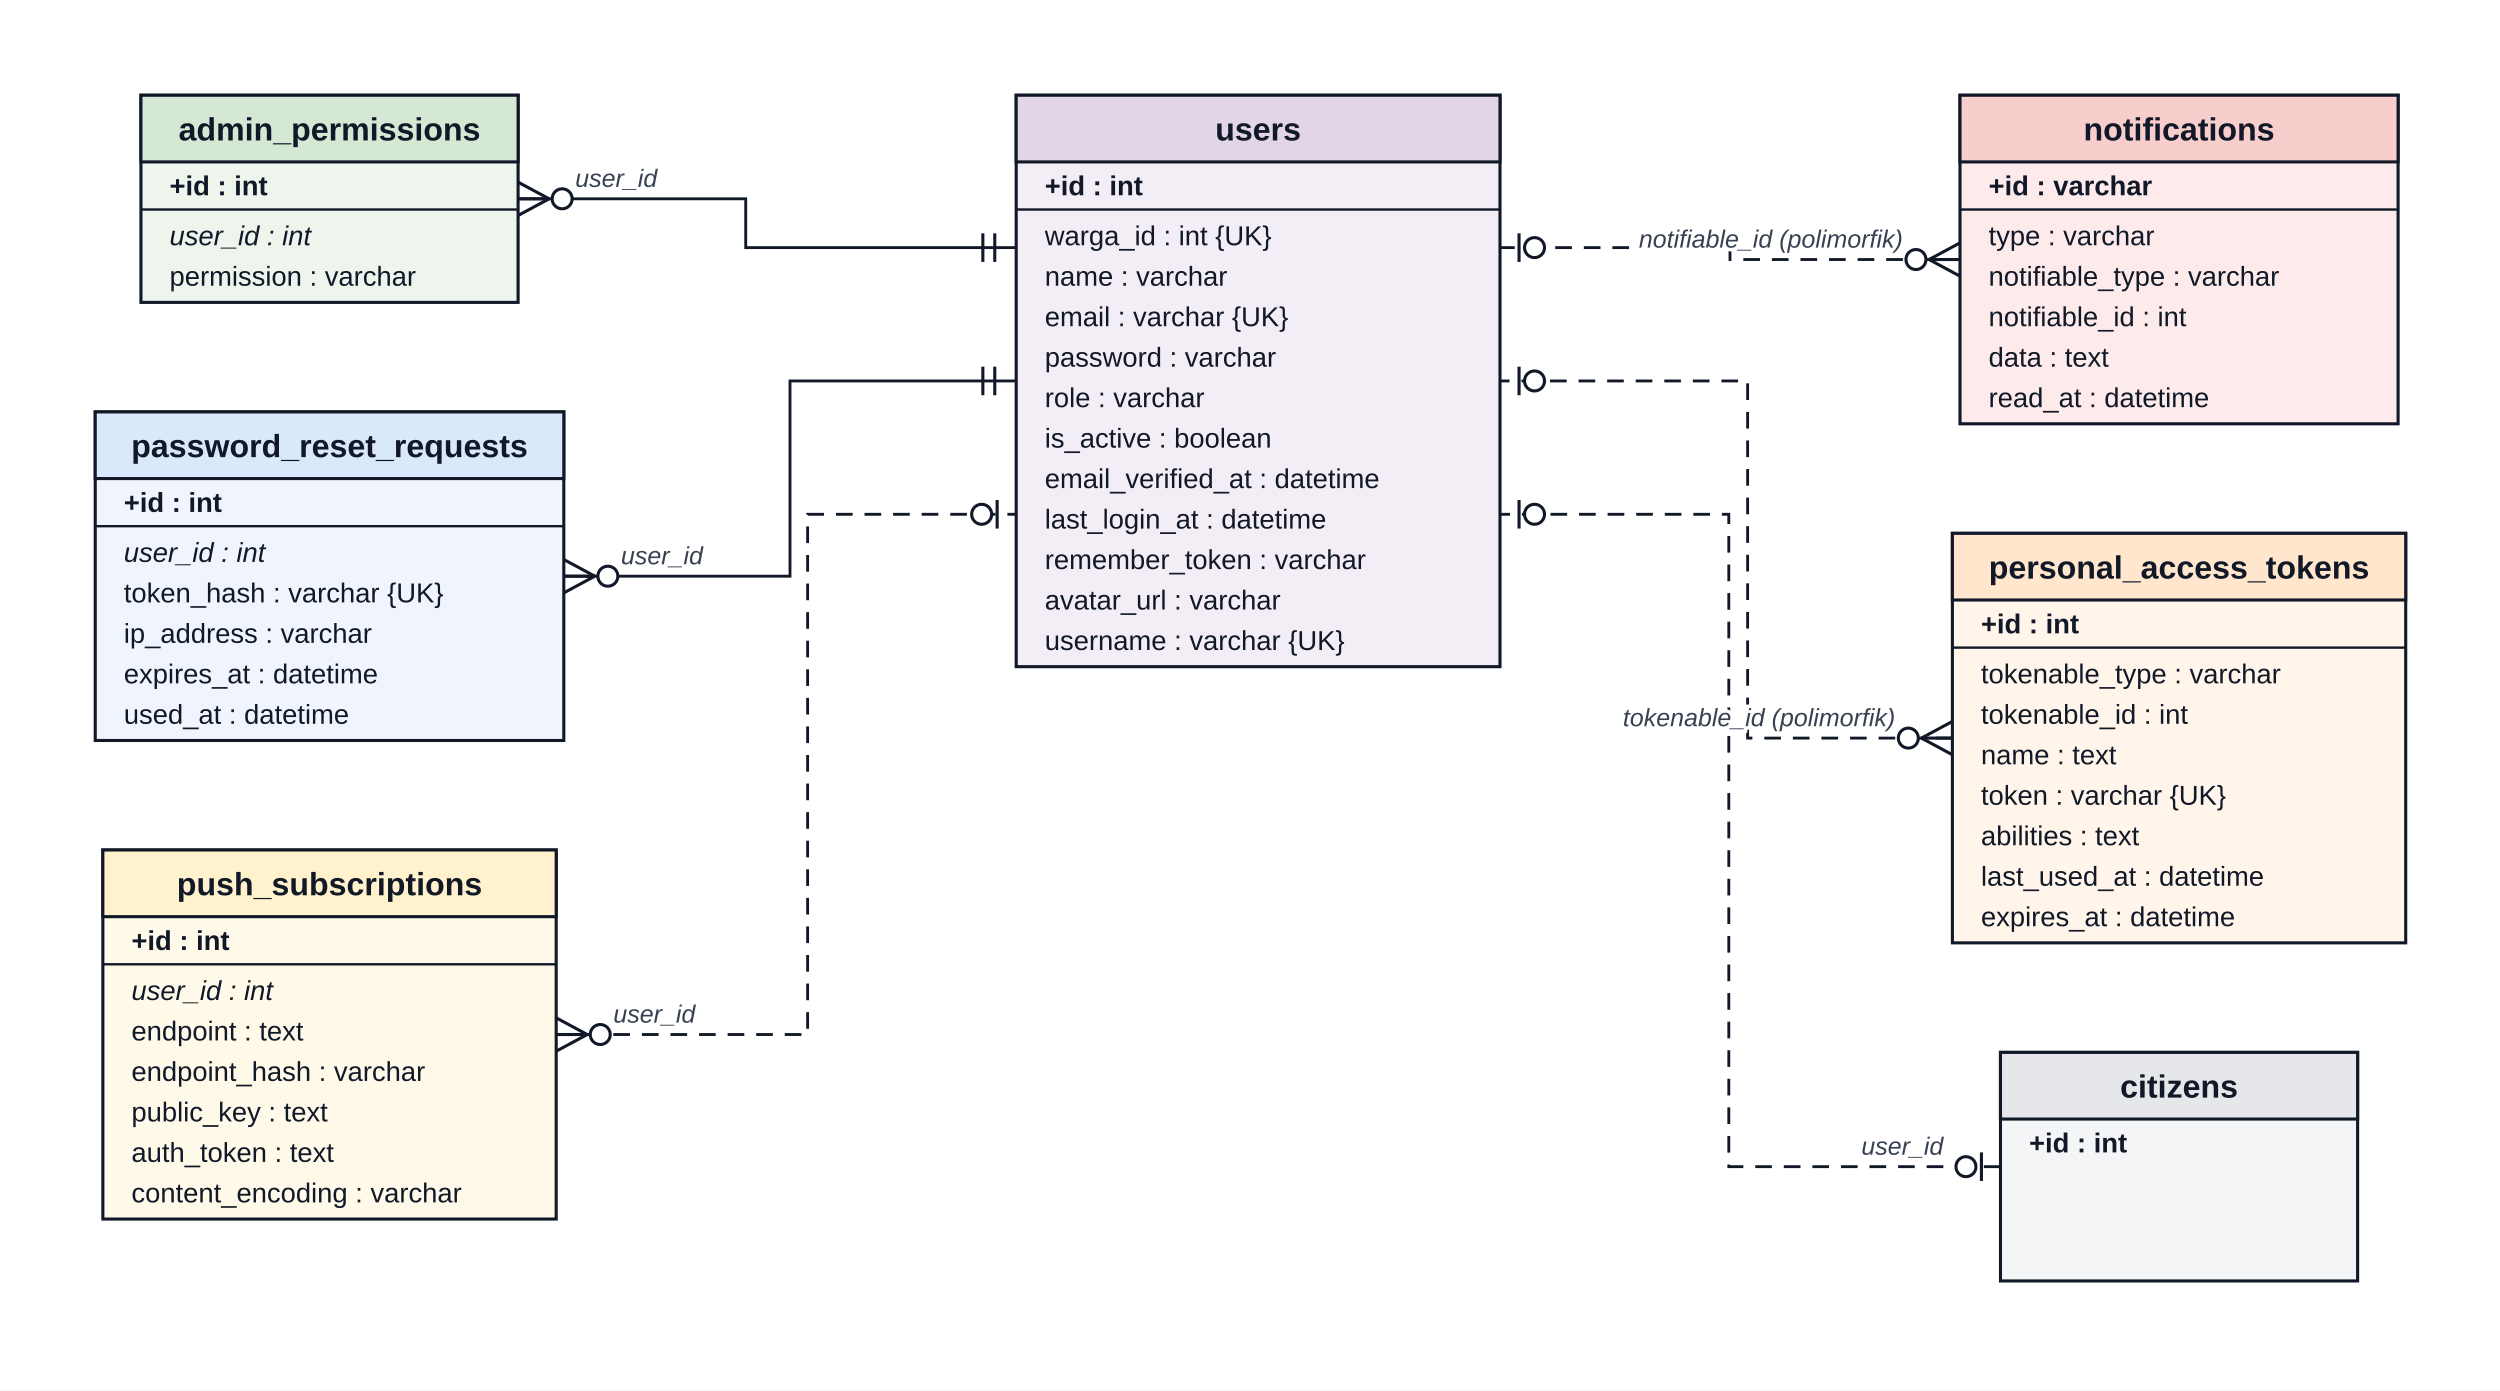
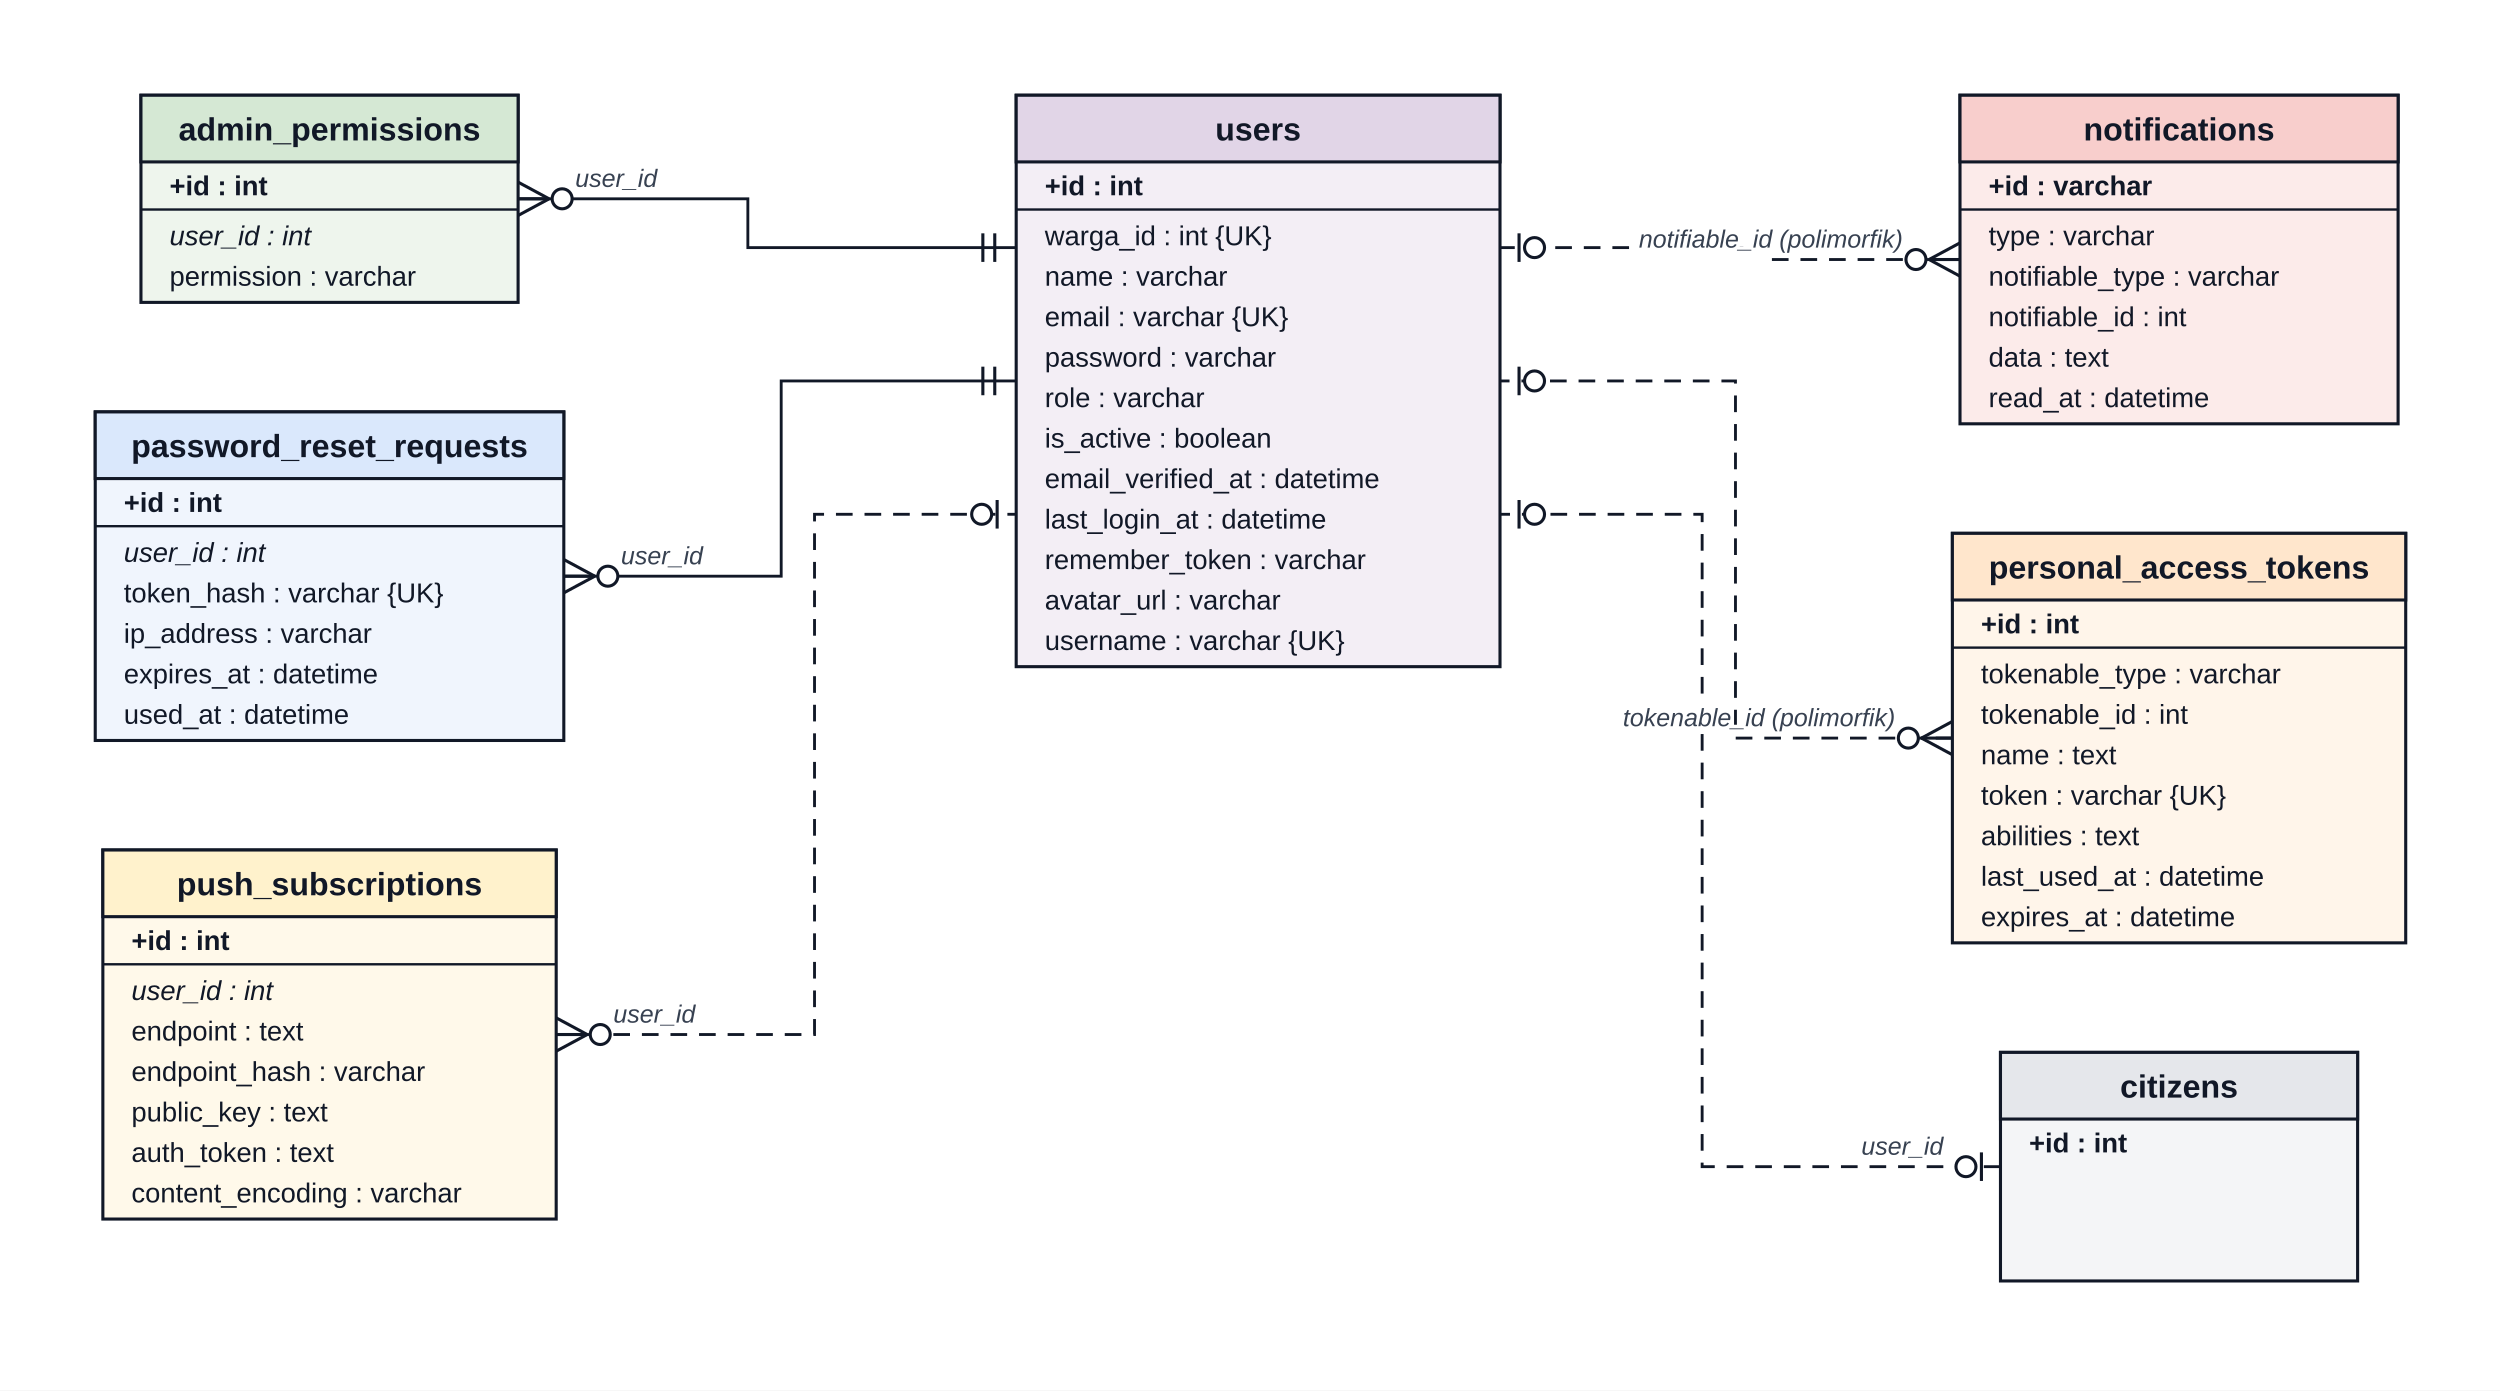
<svg xmlns="http://www.w3.org/2000/svg" viewBox="0 0 1050 584" width="1050" height="584" role="img" aria-label="Akun dan Akses">
  <rect width="1050" height="584" fill="#ffffff" />
-   <path d="M217.6 83.5 H313.2 V104.0 H426.8" fill="none" stroke="#111827" stroke-width="1.2" />
-   <path d="M236.8 242.0 H331.8 V160.0 H426.8" fill="none" stroke="#111827" stroke-width="1.2" />
-   <path d="M233.6 434.5 H339.2 V216.0 H426.8" fill="none" stroke="#111827" stroke-width="1.2" stroke-dasharray="7 5" />
-   <path d="M840.2 490.0 H726.1 V216.0 H630.0" fill="none" stroke="#111827" stroke-width="1.2" stroke-dasharray="7 5" />
-   <path d="M823.2 109.0 H726.6 V104.0 H630.0" fill="none" stroke="#111827" stroke-width="1.2" stroke-dasharray="7 5" />
-   <path d="M820.0 310.0 H734.0 V160.0 H630.0" fill="none" stroke="#111827" stroke-width="1.2" stroke-dasharray="7 5" />
+   <path d="M217.6 83.5 H314.1 V104.0 H426.8" fill="none" stroke="#111827" stroke-width="1.2" />
+   <path d="M236.8 242.0 H328.1 V160.0 H426.8" fill="none" stroke="#111827" stroke-width="1.2" />
+   <path d="M233.6 434.5 H342.1 V216.0 H426.8" fill="none" stroke="#111827" stroke-width="1.2" stroke-dasharray="7 5" />
+   <path d="M840.2 490.0 H714.9 V216.0 H630.0" fill="none" stroke="#111827" stroke-width="1.2" stroke-dasharray="7 5" />
+   <path d="M823.2 109.0 H742.9 V104.0 H630.0" fill="none" stroke="#111827" stroke-width="1.2" stroke-dasharray="7 5" />
+   <path d="M820.0 310.0 H728.9 V160.0 H630.0" fill="none" stroke="#111827" stroke-width="1.2" stroke-dasharray="7 5" />
  <rect x="426.8" y="40.0" width="203.2" height="240.0" fill="#f3eef5" stroke="#111827" stroke-width="1.3" />
  <rect x="426.8" y="40.0" width="203.2" height="28" fill="#e1d5e7" stroke="#111827" stroke-width="1.3" />
  <text x="528.4" y="59" text-anchor="middle" font-size="13.5" font-weight="bold" fill="#111827" font-family="Arial, Helvetica, sans-serif">users</text>
  <text x="438.8" y="82.0" font-size="11.5" fill="#111827" font-family="Arial, Helvetica, sans-serif" font-weight="bold">+id : int</text>
  <text x="438.8" y="103.0" font-size="11.5" fill="#111827" font-family="Arial, Helvetica, sans-serif">warga_id : int {UK}</text>
  <text x="438.8" y="120.0" font-size="11.5" fill="#111827" font-family="Arial, Helvetica, sans-serif">name : varchar</text>
  <text x="438.8" y="137.0" font-size="11.5" fill="#111827" font-family="Arial, Helvetica, sans-serif">email : varchar {UK}</text>
  <text x="438.8" y="154.0" font-size="11.5" fill="#111827" font-family="Arial, Helvetica, sans-serif">password : varchar</text>
  <text x="438.8" y="171.0" font-size="11.5" fill="#111827" font-family="Arial, Helvetica, sans-serif">role : varchar</text>
  <text x="438.8" y="188.0" font-size="11.5" fill="#111827" font-family="Arial, Helvetica, sans-serif">is_active : boolean</text>
  <text x="438.8" y="205.0" font-size="11.5" fill="#111827" font-family="Arial, Helvetica, sans-serif">email_verified_at : datetime</text>
  <text x="438.8" y="222.0" font-size="11.5" fill="#111827" font-family="Arial, Helvetica, sans-serif">last_login_at : datetime</text>
  <text x="438.8" y="239.0" font-size="11.5" fill="#111827" font-family="Arial, Helvetica, sans-serif">remember_token : varchar</text>
  <text x="438.8" y="256.0" font-size="11.5" fill="#111827" font-family="Arial, Helvetica, sans-serif">avatar_url : varchar</text>
  <text x="438.8" y="273.0" font-size="11.5" fill="#111827" font-family="Arial, Helvetica, sans-serif">username : varchar {UK}</text>
  <line x1="426.8" y1="88.0" x2="630.0" y2="88.0" stroke="#111827" stroke-width="1" />
  <rect x="59.2" y="40.0" width="158.4" height="87.0" fill="#eef5ed" stroke="#111827" stroke-width="1.3" />
  <rect x="59.2" y="40.0" width="158.4" height="28" fill="#d5e8d4" stroke="#111827" stroke-width="1.3" />
  <text x="138.4" y="59" text-anchor="middle" font-size="13.5" font-weight="bold" fill="#111827" font-family="Arial, Helvetica, sans-serif">admin_permissions</text>
  <text x="71.2" y="82.0" font-size="11.5" fill="#111827" font-family="Arial, Helvetica, sans-serif" font-weight="bold">+id : int</text>
  <text x="71.2" y="103.0" font-size="11.5" fill="#111827" font-family="Arial, Helvetica, sans-serif" font-style="italic">user_id : int</text>
  <text x="71.2" y="120.0" font-size="11.5" fill="#111827" font-family="Arial, Helvetica, sans-serif">permission : varchar</text>
  <line x1="59.2" y1="88.0" x2="217.6" y2="88.0" stroke="#111827" stroke-width="1" />
  <rect x="40.0" y="173.0" width="196.8" height="138.0" fill="#f0f5fd" stroke="#111827" stroke-width="1.3" />
  <rect x="40.0" y="173.0" width="196.8" height="28" fill="#dae8fc" stroke="#111827" stroke-width="1.3" />
  <text x="138.4" y="192" text-anchor="middle" font-size="13.5" font-weight="bold" fill="#111827" font-family="Arial, Helvetica, sans-serif">password_reset_requests</text>
  <text x="52.0" y="215.0" font-size="11.5" fill="#111827" font-family="Arial, Helvetica, sans-serif" font-weight="bold">+id : int</text>
  <text x="52.0" y="236.0" font-size="11.5" fill="#111827" font-family="Arial, Helvetica, sans-serif" font-style="italic">user_id : int</text>
  <text x="52.0" y="253.0" font-size="11.5" fill="#111827" font-family="Arial, Helvetica, sans-serif">token_hash : varchar {UK}</text>
  <text x="52.0" y="270.0" font-size="11.5" fill="#111827" font-family="Arial, Helvetica, sans-serif">ip_address : varchar</text>
  <text x="52.0" y="287.0" font-size="11.5" fill="#111827" font-family="Arial, Helvetica, sans-serif">expires_at : datetime</text>
  <text x="52.0" y="304.0" font-size="11.5" fill="#111827" font-family="Arial, Helvetica, sans-serif">used_at : datetime</text>
  <line x1="40.0" y1="221.0" x2="236.8" y2="221.0" stroke="#111827" stroke-width="1" />
  <rect x="43.2" y="357.0" width="190.4" height="155.0" fill="#fff9ea" stroke="#111827" stroke-width="1.3" />
  <rect x="43.2" y="357.0" width="190.4" height="28" fill="#fff2cc" stroke="#111827" stroke-width="1.3" />
  <text x="138.4" y="376" text-anchor="middle" font-size="13.5" font-weight="bold" fill="#111827" font-family="Arial, Helvetica, sans-serif">push_subscriptions</text>
  <text x="55.2" y="399.0" font-size="11.5" fill="#111827" font-family="Arial, Helvetica, sans-serif" font-weight="bold">+id : int</text>
  <text x="55.2" y="420.0" font-size="11.5" fill="#111827" font-family="Arial, Helvetica, sans-serif" font-style="italic">user_id : int</text>
  <text x="55.2" y="437.0" font-size="11.5" fill="#111827" font-family="Arial, Helvetica, sans-serif">endpoint : text</text>
  <text x="55.2" y="454.0" font-size="11.5" fill="#111827" font-family="Arial, Helvetica, sans-serif">endpoint_hash : varchar</text>
  <text x="55.2" y="471.0" font-size="11.5" fill="#111827" font-family="Arial, Helvetica, sans-serif">public_key : text</text>
  <text x="55.2" y="488.0" font-size="11.5" fill="#111827" font-family="Arial, Helvetica, sans-serif">auth_token : text</text>
  <text x="55.2" y="505.0" font-size="11.5" fill="#111827" font-family="Arial, Helvetica, sans-serif">content_encoding : varchar</text>
  <line x1="43.2" y1="405.0" x2="233.6" y2="405.0" stroke="#111827" stroke-width="1" />
  <rect x="823.2" y="40.0" width="184.0" height="138.0" fill="#fcebea" stroke="#111827" stroke-width="1.3" />
  <rect x="823.2" y="40.0" width="184.0" height="28" fill="#f8cecc" stroke="#111827" stroke-width="1.3" />
  <text x="915.2" y="59" text-anchor="middle" font-size="13.5" font-weight="bold" fill="#111827" font-family="Arial, Helvetica, sans-serif">notifications</text>
  <text x="835.2" y="82.0" font-size="11.5" fill="#111827" font-family="Arial, Helvetica, sans-serif" font-weight="bold">+id : varchar</text>
  <text x="835.2" y="103.0" font-size="11.5" fill="#111827" font-family="Arial, Helvetica, sans-serif">type : varchar</text>
  <text x="835.2" y="120.0" font-size="11.5" fill="#111827" font-family="Arial, Helvetica, sans-serif">notifiable_type : varchar</text>
  <text x="835.2" y="137.0" font-size="11.5" fill="#111827" font-family="Arial, Helvetica, sans-serif">notifiable_id : int</text>
  <text x="835.2" y="154.0" font-size="11.5" fill="#111827" font-family="Arial, Helvetica, sans-serif">data : text</text>
  <text x="835.2" y="171.0" font-size="11.5" fill="#111827" font-family="Arial, Helvetica, sans-serif">read_at : datetime</text>
  <line x1="823.2" y1="88.0" x2="1007.2" y2="88.0" stroke="#111827" stroke-width="1" />
  <rect x="820.0" y="224.0" width="190.4" height="172.0" fill="#fff5ea" stroke="#111827" stroke-width="1.3" />
  <rect x="820.0" y="224.0" width="190.4" height="28" fill="#ffe6cc" stroke="#111827" stroke-width="1.3" />
  <text x="915.2" y="243" text-anchor="middle" font-size="13.5" font-weight="bold" fill="#111827" font-family="Arial, Helvetica, sans-serif">personal_access_tokens</text>
  <text x="832.0" y="266.0" font-size="11.5" fill="#111827" font-family="Arial, Helvetica, sans-serif" font-weight="bold">+id : int</text>
  <text x="832.0" y="287.0" font-size="11.5" fill="#111827" font-family="Arial, Helvetica, sans-serif">tokenable_type : varchar</text>
  <text x="832.0" y="304.0" font-size="11.5" fill="#111827" font-family="Arial, Helvetica, sans-serif">tokenable_id : int</text>
  <text x="832.0" y="321.0" font-size="11.5" fill="#111827" font-family="Arial, Helvetica, sans-serif">name : text</text>
  <text x="832.0" y="338.0" font-size="11.5" fill="#111827" font-family="Arial, Helvetica, sans-serif">token : varchar {UK}</text>
  <text x="832.0" y="355.0" font-size="11.5" fill="#111827" font-family="Arial, Helvetica, sans-serif">abilities : text</text>
  <text x="832.0" y="372.0" font-size="11.5" fill="#111827" font-family="Arial, Helvetica, sans-serif">last_used_at : datetime</text>
  <text x="832.0" y="389.0" font-size="11.5" fill="#111827" font-family="Arial, Helvetica, sans-serif">expires_at : datetime</text>
  <line x1="820.0" y1="272.0" x2="1010.4" y2="272.0" stroke="#111827" stroke-width="1" />
  <rect x="840.2" y="442.0" width="150.0" height="96.0" fill="#f4f5f7" stroke="#111827" stroke-width="1.3" />
  <rect x="840.2" y="442.0" width="150.0" height="28" fill="#e5e7eb" stroke="#111827" stroke-width="1.3" />
  <text x="915.2" y="461" text-anchor="middle" font-size="13.5" font-weight="bold" fill="#111827" font-family="Arial, Helvetica, sans-serif">citizens</text>
  <text x="852.2" y="484.0" font-size="11.5" fill="#111827" font-family="Arial, Helvetica, sans-serif" font-weight="bold">+id : int</text>
  <line x1="230.6" y1="83.5" x2="217.6" y2="76.5" stroke="#111827" stroke-width="1.3" />
  <line x1="230.6" y1="83.5" x2="217.6" y2="90.5" stroke="#111827" stroke-width="1.3" />
  <line x1="230.6" y1="83.5" x2="217.6" y2="83.5" stroke="#111827" stroke-width="1.3" />
  <circle cx="236.1" cy="83.5" r="4.2" fill="#fff" stroke="#111827" stroke-width="1.3" />
  <line x1="417.8" y1="110.0" x2="417.8" y2="98.0" stroke="#111827" stroke-width="1.3" />
  <line x1="412.8" y1="110.0" x2="412.8" y2="98.0" stroke="#111827" stroke-width="1.3" />
  <line x1="249.8" y1="242.0" x2="236.8" y2="235.0" stroke="#111827" stroke-width="1.3" />
  <line x1="249.8" y1="242.0" x2="236.8" y2="249.0" stroke="#111827" stroke-width="1.3" />
  <line x1="249.8" y1="242.0" x2="236.8" y2="242.0" stroke="#111827" stroke-width="1.3" />
  <circle cx="255.3" cy="242.0" r="4.2" fill="#fff" stroke="#111827" stroke-width="1.3" />
  <line x1="417.8" y1="166.0" x2="417.8" y2="154.0" stroke="#111827" stroke-width="1.3" />
  <line x1="412.8" y1="166.0" x2="412.8" y2="154.0" stroke="#111827" stroke-width="1.3" />
  <line x1="246.6" y1="434.5" x2="233.6" y2="427.5" stroke="#111827" stroke-width="1.3" />
  <line x1="246.6" y1="434.5" x2="233.6" y2="441.5" stroke="#111827" stroke-width="1.3" />
  <line x1="246.6" y1="434.5" x2="233.6" y2="434.5" stroke="#111827" stroke-width="1.3" />
  <circle cx="252.1" cy="434.5" r="4.2" fill="#fff" stroke="#111827" stroke-width="1.3" />
  <line x1="418.8" y1="222.0" x2="418.8" y2="210.0" stroke="#111827" stroke-width="1.3" />
  <circle cx="412.3" cy="216.0" r="4.2" fill="#fff" stroke="#111827" stroke-width="1.3" />
  <line x1="832.2" y1="496.0" x2="832.2" y2="484.0" stroke="#111827" stroke-width="1.3" />
  <circle cx="825.7" cy="490.0" r="4.2" fill="#fff" stroke="#111827" stroke-width="1.3" />
  <line x1="638.0" y1="210.0" x2="638.0" y2="222.0" stroke="#111827" stroke-width="1.3" />
  <circle cx="644.5" cy="216.0" r="4.2" fill="#fff" stroke="#111827" stroke-width="1.3" />
  <line x1="810.2" y1="109.0" x2="823.2" y2="116.0" stroke="#111827" stroke-width="1.3" />
  <line x1="810.2" y1="109.0" x2="823.2" y2="102.0" stroke="#111827" stroke-width="1.3" />
  <line x1="810.2" y1="109.0" x2="823.2" y2="109.0" stroke="#111827" stroke-width="1.3" />
  <circle cx="804.7" cy="109.0" r="4.2" fill="#fff" stroke="#111827" stroke-width="1.3" />
  <line x1="638.0" y1="98.0" x2="638.0" y2="110.0" stroke="#111827" stroke-width="1.3" />
  <circle cx="644.5" cy="104.0" r="4.2" fill="#fff" stroke="#111827" stroke-width="1.3" />
  <line x1="807.0" y1="310.0" x2="820.0" y2="317.0" stroke="#111827" stroke-width="1.3" />
  <line x1="807.0" y1="310.0" x2="820.0" y2="303.0" stroke="#111827" stroke-width="1.3" />
  <line x1="807.0" y1="310.0" x2="820.0" y2="310.0" stroke="#111827" stroke-width="1.3" />
  <circle cx="801.5" cy="310.0" r="4.2" fill="#fff" stroke="#111827" stroke-width="1.3" />
  <line x1="638.0" y1="154.0" x2="638.0" y2="166.0" stroke="#111827" stroke-width="1.3" />
  <circle cx="644.5" cy="160.0" r="4.2" fill="#fff" stroke="#111827" stroke-width="1.3" />
  <text x="241.6" y="78.5" text-anchor="start" font-size="10.5" font-style="italic" fill="#374151" font-family="Arial, Helvetica, sans-serif" stroke="#fff" stroke-width="3" paint-order="stroke">user_id</text>
  <text x="260.8" y="237.0" text-anchor="start" font-size="10.5" font-style="italic" fill="#374151" font-family="Arial, Helvetica, sans-serif" stroke="#fff" stroke-width="3" paint-order="stroke">user_id</text>
  <text x="257.6" y="429.5" text-anchor="start" font-size="10.5" font-style="italic" fill="#374151" font-family="Arial, Helvetica, sans-serif" stroke="#fff" stroke-width="3" paint-order="stroke">user_id</text>
  <text x="816.2" y="485.0" text-anchor="end" font-size="10.5" font-style="italic" fill="#374151" font-family="Arial, Helvetica, sans-serif" stroke="#fff" stroke-width="3" paint-order="stroke">user_id</text>
  <text x="799.2" y="104.0" text-anchor="end" font-size="10.5" font-style="italic" fill="#374151" font-family="Arial, Helvetica, sans-serif" stroke="#fff" stroke-width="3" paint-order="stroke">notifiable_id (polimorfik)</text>
  <text x="796.0" y="305.0" text-anchor="end" font-size="10.5" font-style="italic" fill="#374151" font-family="Arial, Helvetica, sans-serif" stroke="#fff" stroke-width="3" paint-order="stroke">tokenable_id (polimorfik)</text>
</svg>
